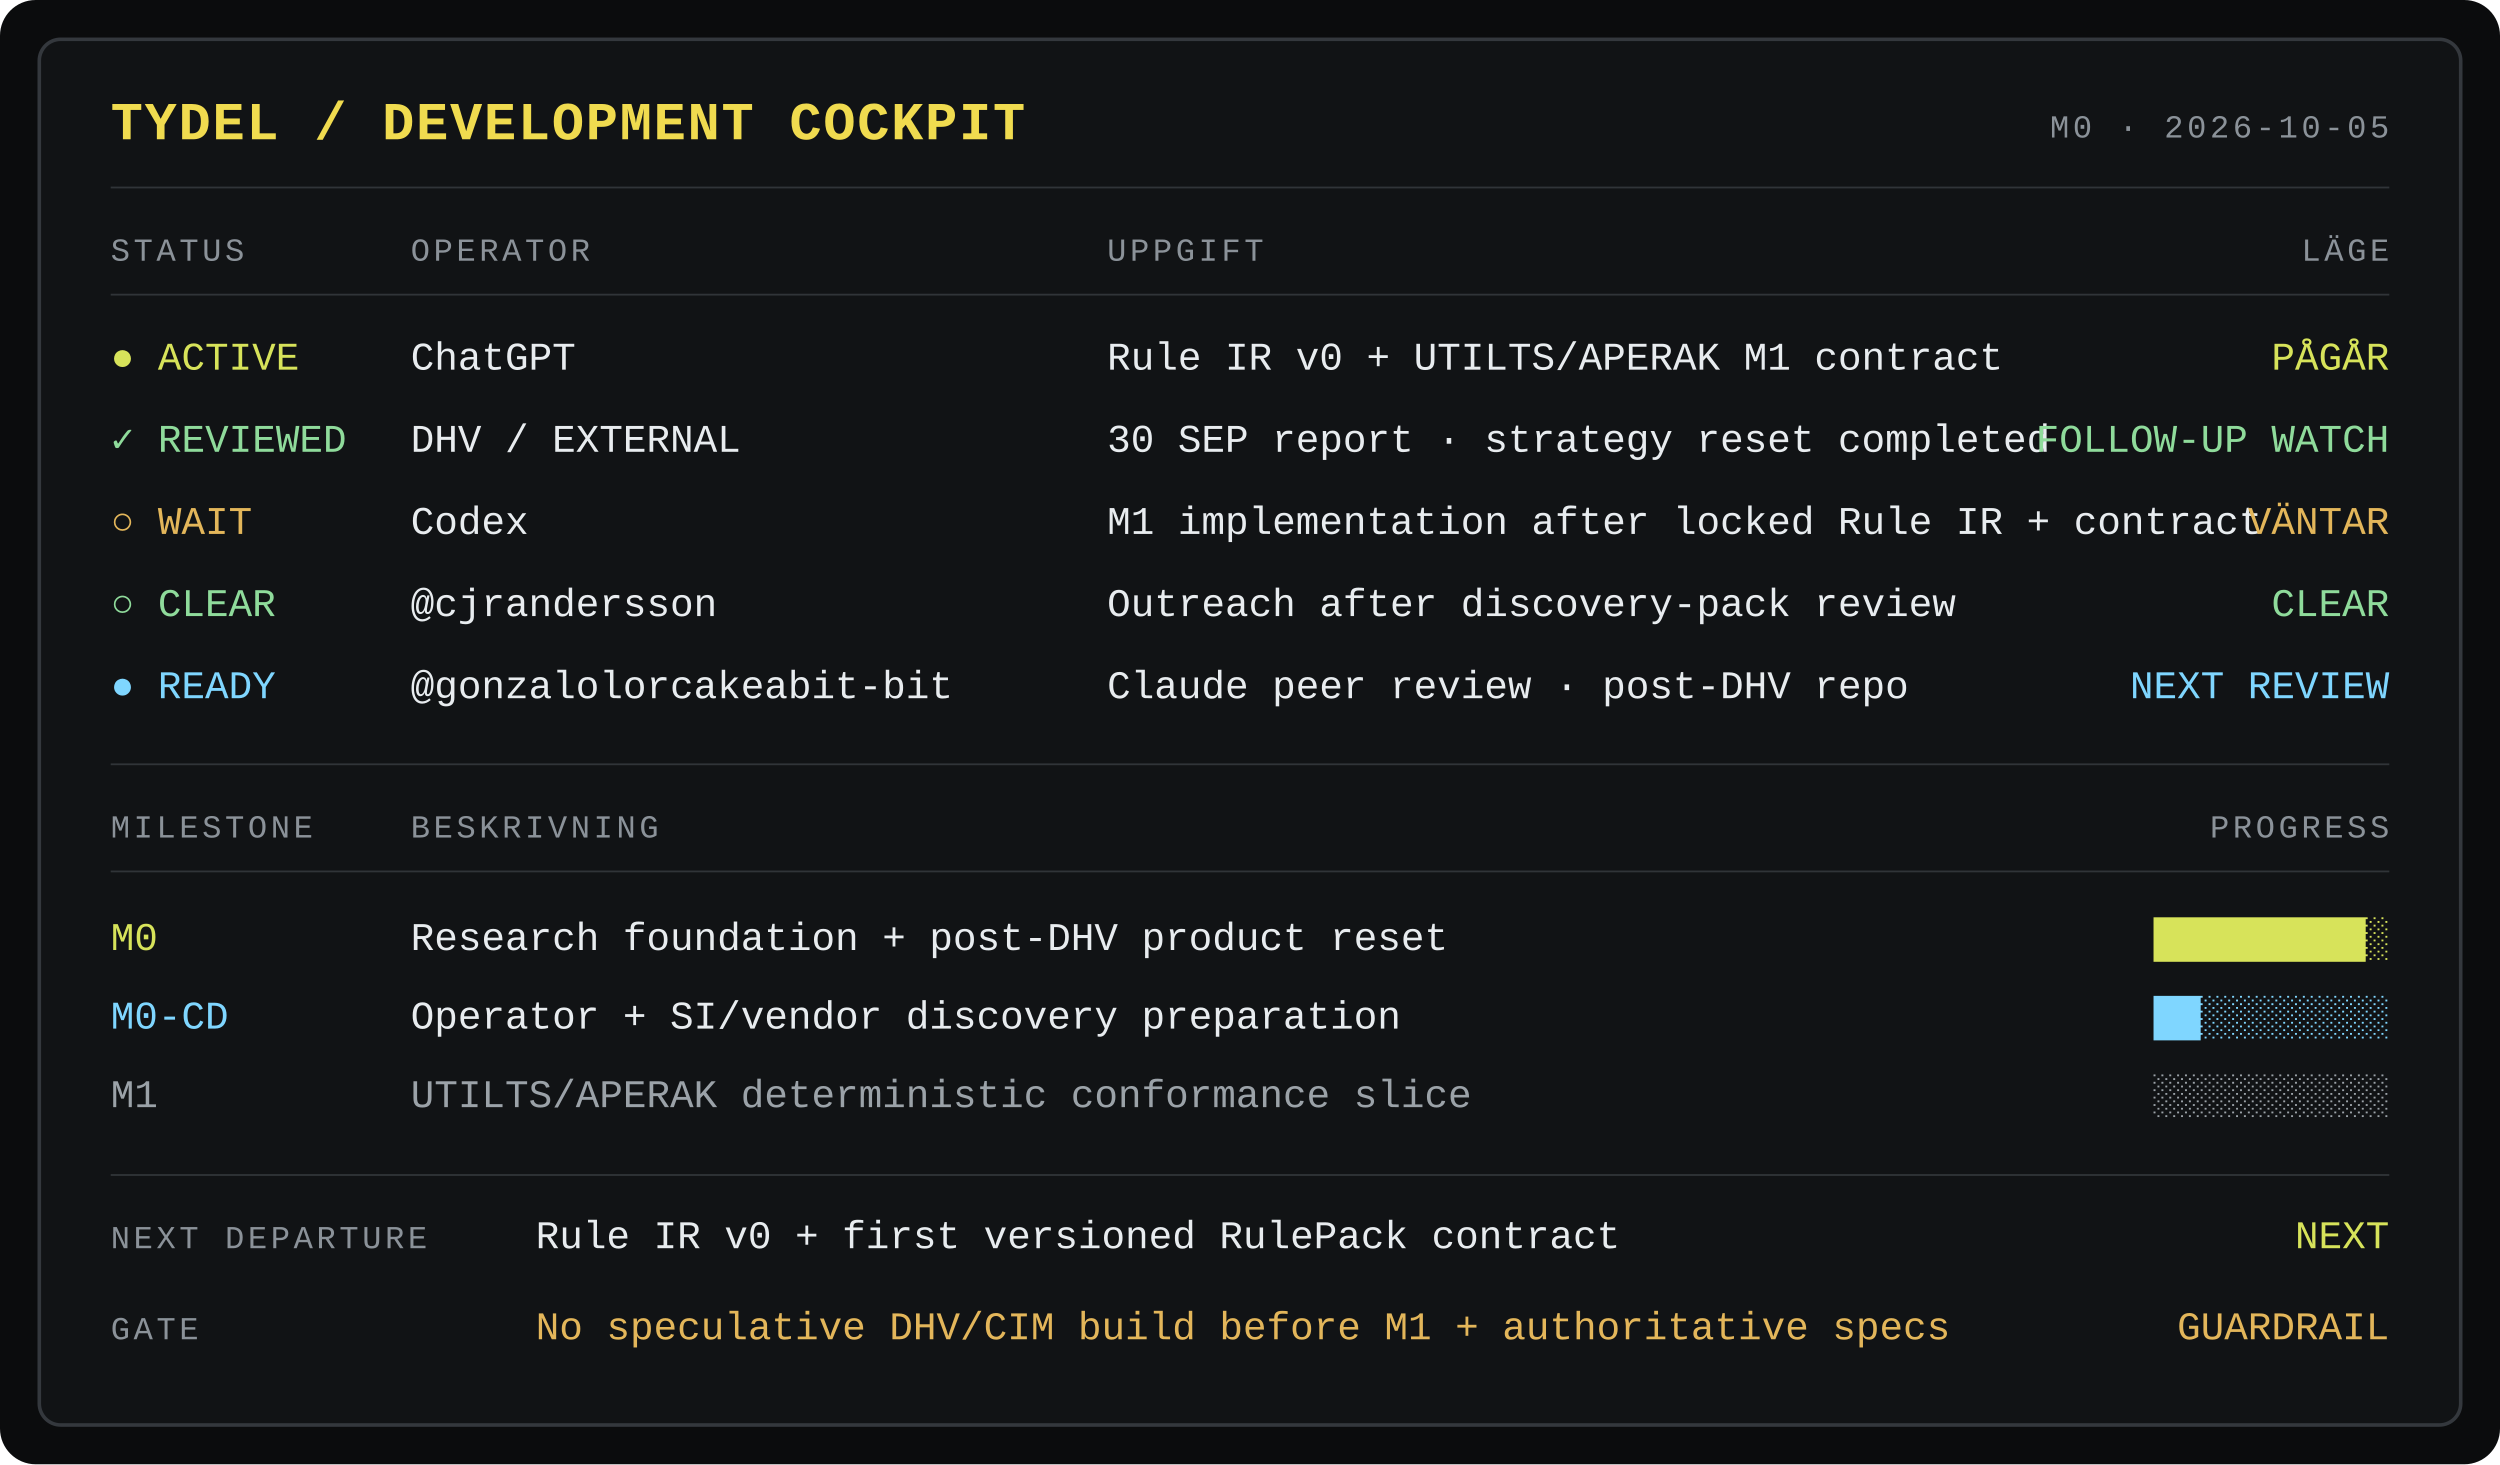
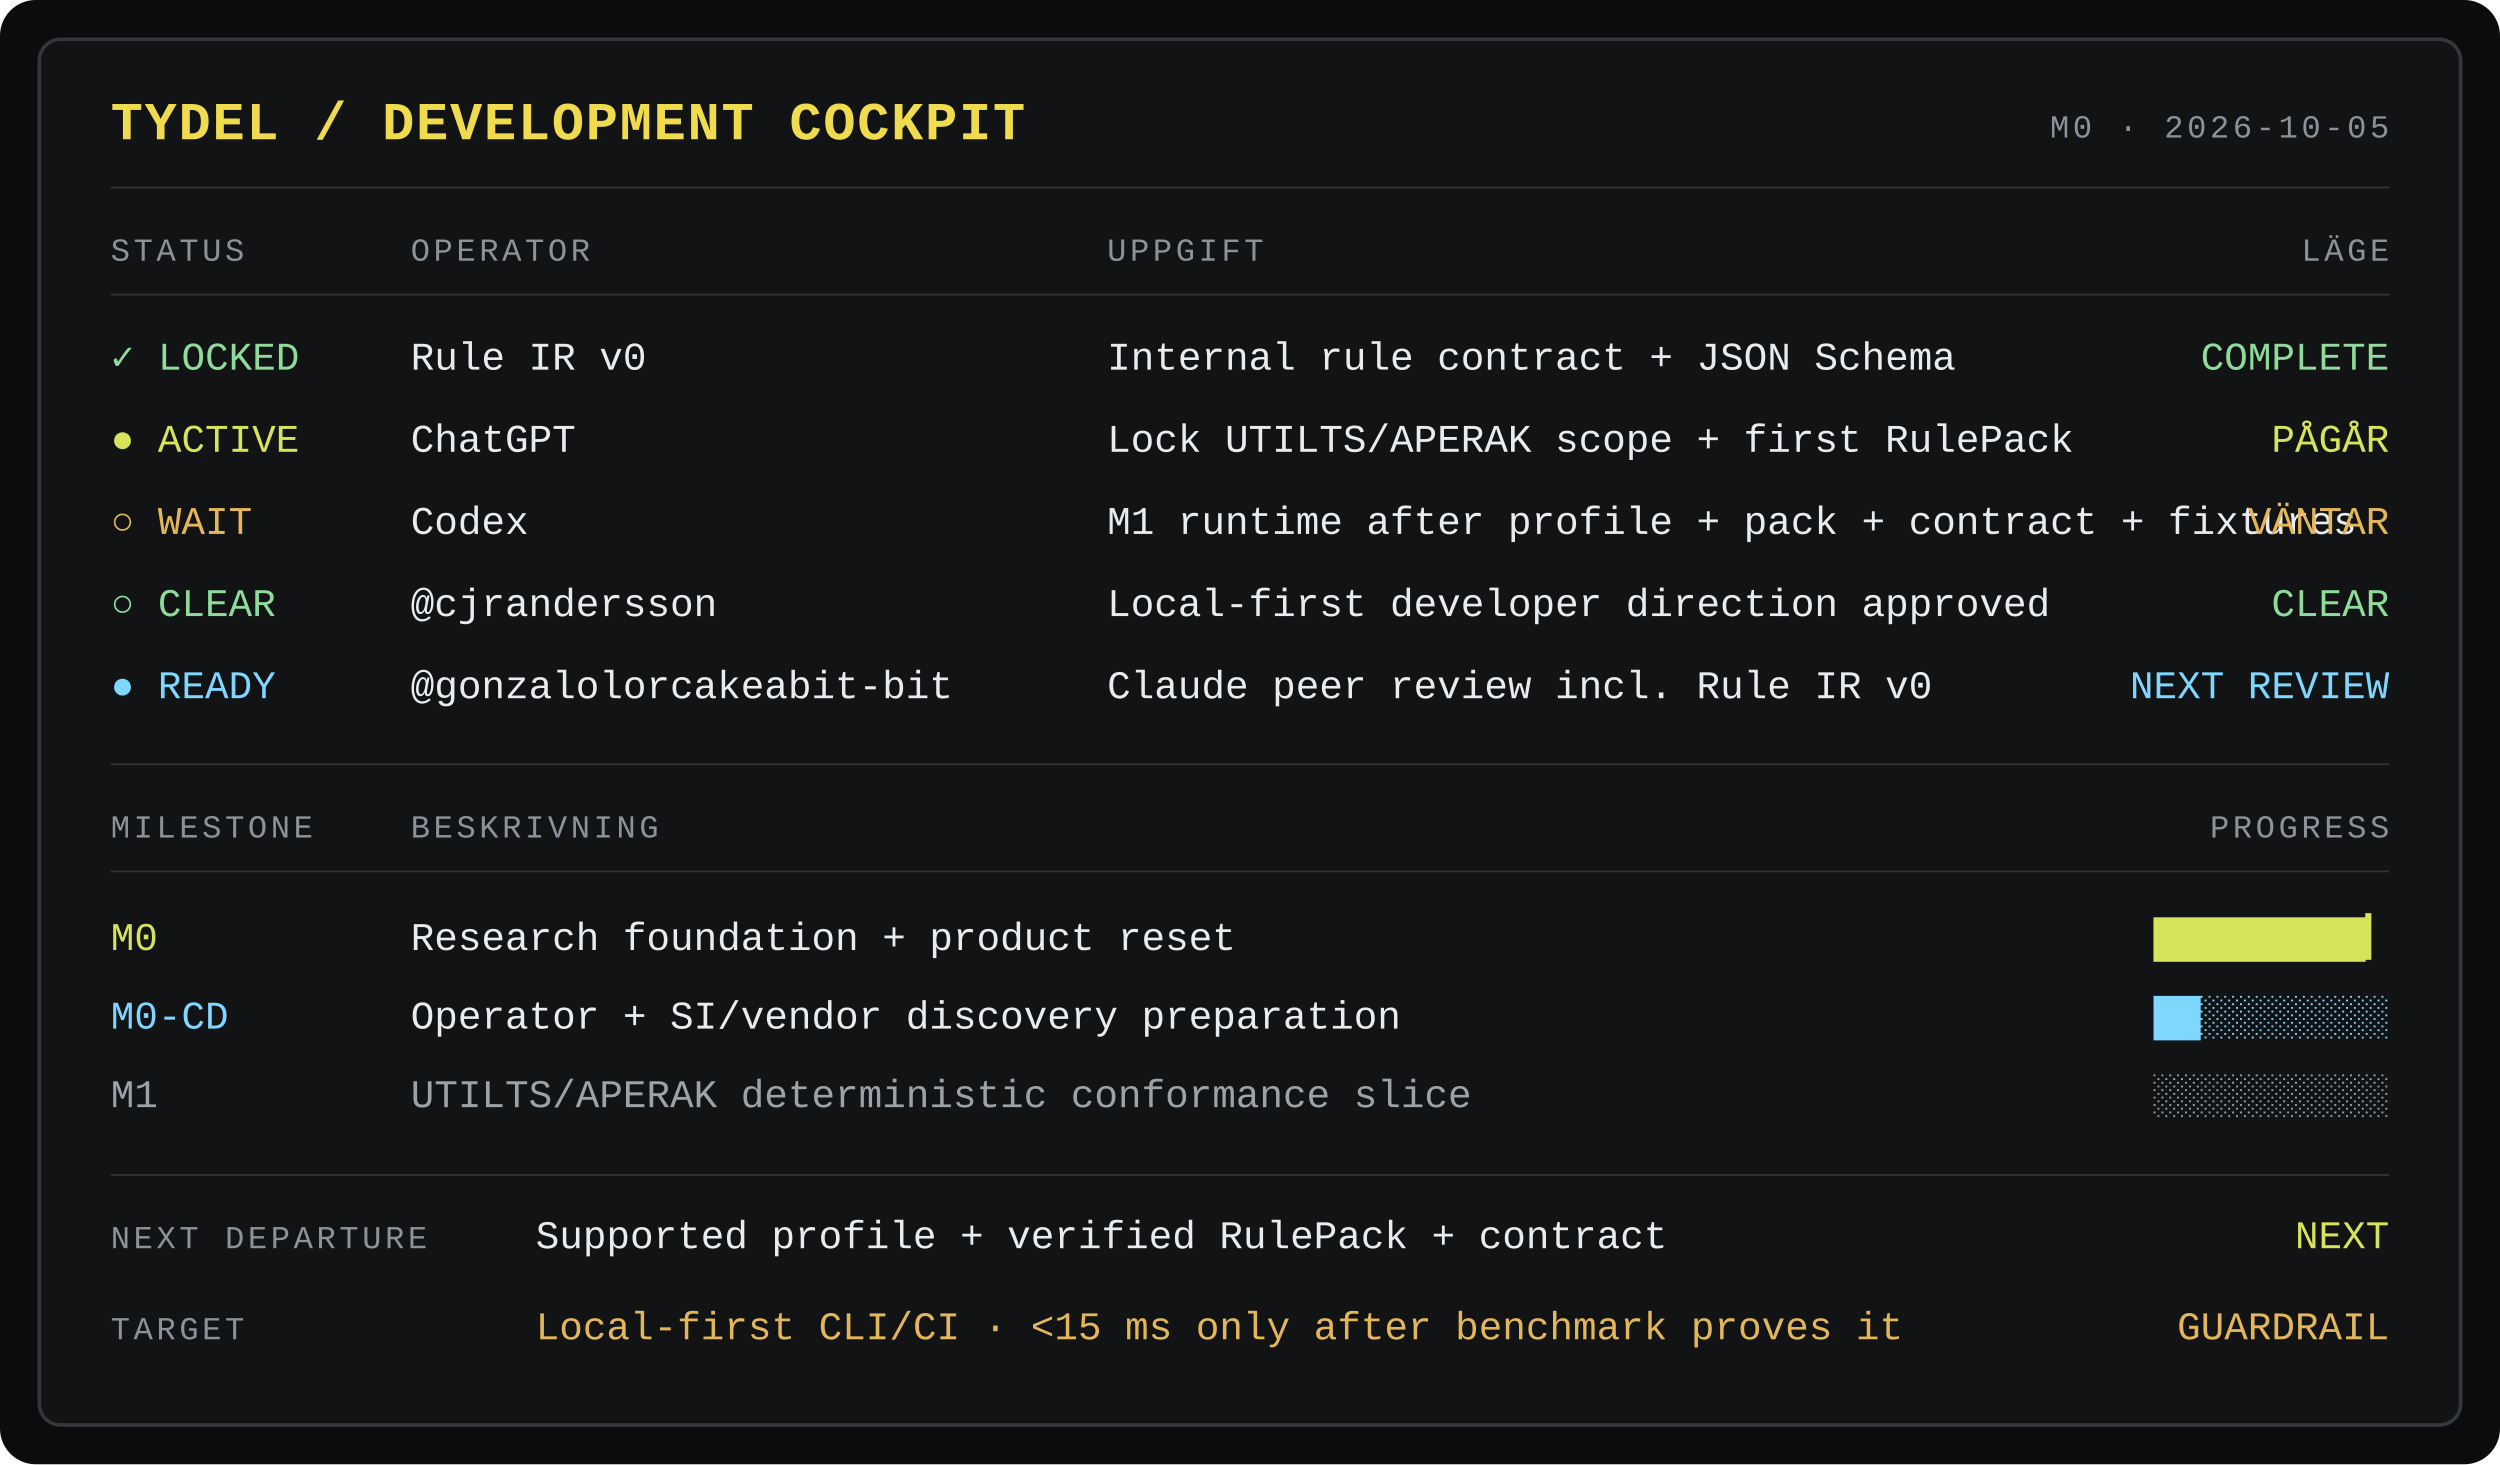
<svg xmlns="http://www.w3.org/2000/svg" width="1400" height="820" viewBox="0 0 1400 820" role="img" aria-labelledby="title desc">
  <rect width="1400" height="820" rx="20" fill="#0b0c0d" />
  <rect x="22" y="22" width="1356" height="776" rx="12" fill="#111315" stroke="#34383d" stroke-width="2" />
  <style>.mono{font-family:ui-monospace,SFMono-Regular,Menlo,Consolas,"Liberation Mono",monospace}.label{font-size:18px;fill:#8b9299;letter-spacing:2px}.head{font-size:30px;font-weight:700;fill:#f0db4f;letter-spacing:1px}.row{font-size:22px;fill:#e8ecef}.muted{fill:#9ba2a8}.active{fill:#d7e35a}.clear{fill:#8fdb9b}.wait{fill:#e3b65a}.ready{fill:#7fd6ff}.checked{fill:#8fdb9b}.line{stroke:#303438;stroke-width:1}</style>
  <text x="62" y="78" class="mono head">TYDEL / DEVELOPMENT COCKPIT</text>
  <text x="1338" y="77" text-anchor="end" class="mono label">M0 · 2026-10-05</text>
  <line x1="62" y1="105" x2="1338" y2="105" class="line" />
  <text x="62" y="146" class="mono label">STATUS</text>
  <text x="230" y="146" class="mono label">OPERATOR</text>
  <text x="620" y="146" class="mono label">UPPGIFT</text>
  <text x="1338" y="146" text-anchor="end" class="mono label">LÄGE</text>
  <line x1="62" y1="165" x2="1338" y2="165" class="line" />
-   <text x="62" y="207" class="mono row active">● ACTIVE</text>
-   <text x="230" y="207" class="mono row">ChatGPT</text>
-   <text x="620" y="207" class="mono row">Rule IR v0 + UTILTS/APERAK M1 contract</text>
-   <text x="1338" y="207" text-anchor="end" class="mono row active">PÅGÅR</text>
-   <text x="62" y="253" class="mono row checked">✓ REVIEWED</text>
-   <text x="230" y="253" class="mono row">DHV / EXTERNAL</text>
-   <text x="620" y="253" class="mono row">30 SEP report · strategy reset completed</text>
-   <text x="1338" y="253" text-anchor="end" class="mono row checked">FOLLOW-UP WATCH</text>
+   <text x="62" y="207" class="mono row checked">✓ LOCKED</text>
+   <text x="230" y="207" class="mono row">Rule IR v0</text>
+   <text x="620" y="207" class="mono row">Internal rule contract + JSON Schema</text>
+   <text x="1338" y="207" text-anchor="end" class="mono row checked">COMPLETE</text>
+   <text x="62" y="253" class="mono row active">● ACTIVE</text>
+   <text x="230" y="253" class="mono row">ChatGPT</text>
+   <text x="620" y="253" class="mono row">Lock UTILTS/APERAK scope + first RulePack</text>
+   <text x="1338" y="253" text-anchor="end" class="mono row active">PÅGÅR</text>
  <text x="62" y="299" class="mono row wait">○ WAIT</text>
  <text x="230" y="299" class="mono row">Codex</text>
-   <text x="620" y="299" class="mono row">M1 implementation after locked Rule IR + contract</text>
+   <text x="620" y="299" class="mono row">M1 runtime after profile + pack + contract + fixtures</text>
  <text x="1338" y="299" text-anchor="end" class="mono row wait">VÄNTAR</text>
  <text x="62" y="345" class="mono row clear">○ CLEAR</text>
  <text x="230" y="345" class="mono row">@cjrandersson</text>
-   <text x="620" y="345" class="mono row">Outreach after discovery-pack review</text>
+   <text x="620" y="345" class="mono row">Local-first developer direction approved</text>
  <text x="1338" y="345" text-anchor="end" class="mono row clear">CLEAR</text>
  <text x="62" y="391" class="mono row ready">● READY</text>
  <text x="230" y="391" class="mono row">@gonzalolorcakeabit-bit</text>
-   <text x="620" y="391" class="mono row">Claude peer review · post-DHV repo</text>
+   <text x="620" y="391" class="mono row">Claude peer review incl. Rule IR v0</text>
  <text x="1338" y="391" text-anchor="end" class="mono row ready">NEXT REVIEW</text>
  <line x1="62" y1="428" x2="1338" y2="428" class="line" />
  <text x="62" y="469" class="mono label">MILESTONE</text>
  <text x="230" y="469" class="mono label">BESKRIVNING</text>
  <text x="1338" y="469" text-anchor="end" class="mono label">PROGRESS</text>
  <line x1="62" y1="488" x2="1338" y2="488" class="line" />
  <text x="62" y="532" class="mono row active">M0</text>
-   <text x="230" y="532" class="mono row">Research foundation + post-DHV product reset</text>
-   <text x="1338" y="532" text-anchor="end" class="mono row active">█████████░</text>
+   <text x="230" y="532" class="mono row">Research foundation + product reset</text>
+   <text x="1338" y="532" text-anchor="end" class="mono row active">█████████▎</text>
  <text x="62" y="576" class="mono row ready">M0-CD</text>
  <text x="230" y="576" class="mono row">Operator + SI/vendor discovery preparation</text>
  <text x="1338" y="576" text-anchor="end" class="mono row ready">██░░░░░░░░</text>
  <text x="62" y="620" class="mono row muted">M1</text>
  <text x="230" y="620" class="mono row muted">UTILTS/APERAK deterministic conformance slice</text>
  <text x="1338" y="620" text-anchor="end" class="mono row muted">░░░░░░░░░░</text>
  <line x1="62" y1="658" x2="1338" y2="658" class="line" />
  <text x="62" y="699" class="mono label">NEXT DEPARTURE</text>
-   <text x="300" y="699" class="mono row">Rule IR v0 + first versioned RulePack contract</text>
+   <text x="300" y="699" class="mono row">Supported profile + verified RulePack + contract</text>
  <text x="1338" y="699" text-anchor="end" class="mono row active">NEXT</text>
-   <text x="62" y="750" class="mono label">GATE</text>
-   <text x="300" y="750" class="mono row wait">No speculative DHV/CIM build before M1 + authoritative specs</text>
+   <text x="62" y="750" class="mono label">TARGET</text>
+   <text x="300" y="750" class="mono row wait">Local-first CLI/CI · &lt;15 ms only after benchmark proves it</text>
  <text x="1338" y="750" text-anchor="end" class="mono row wait">GUARDRAIL</text>
</svg>
